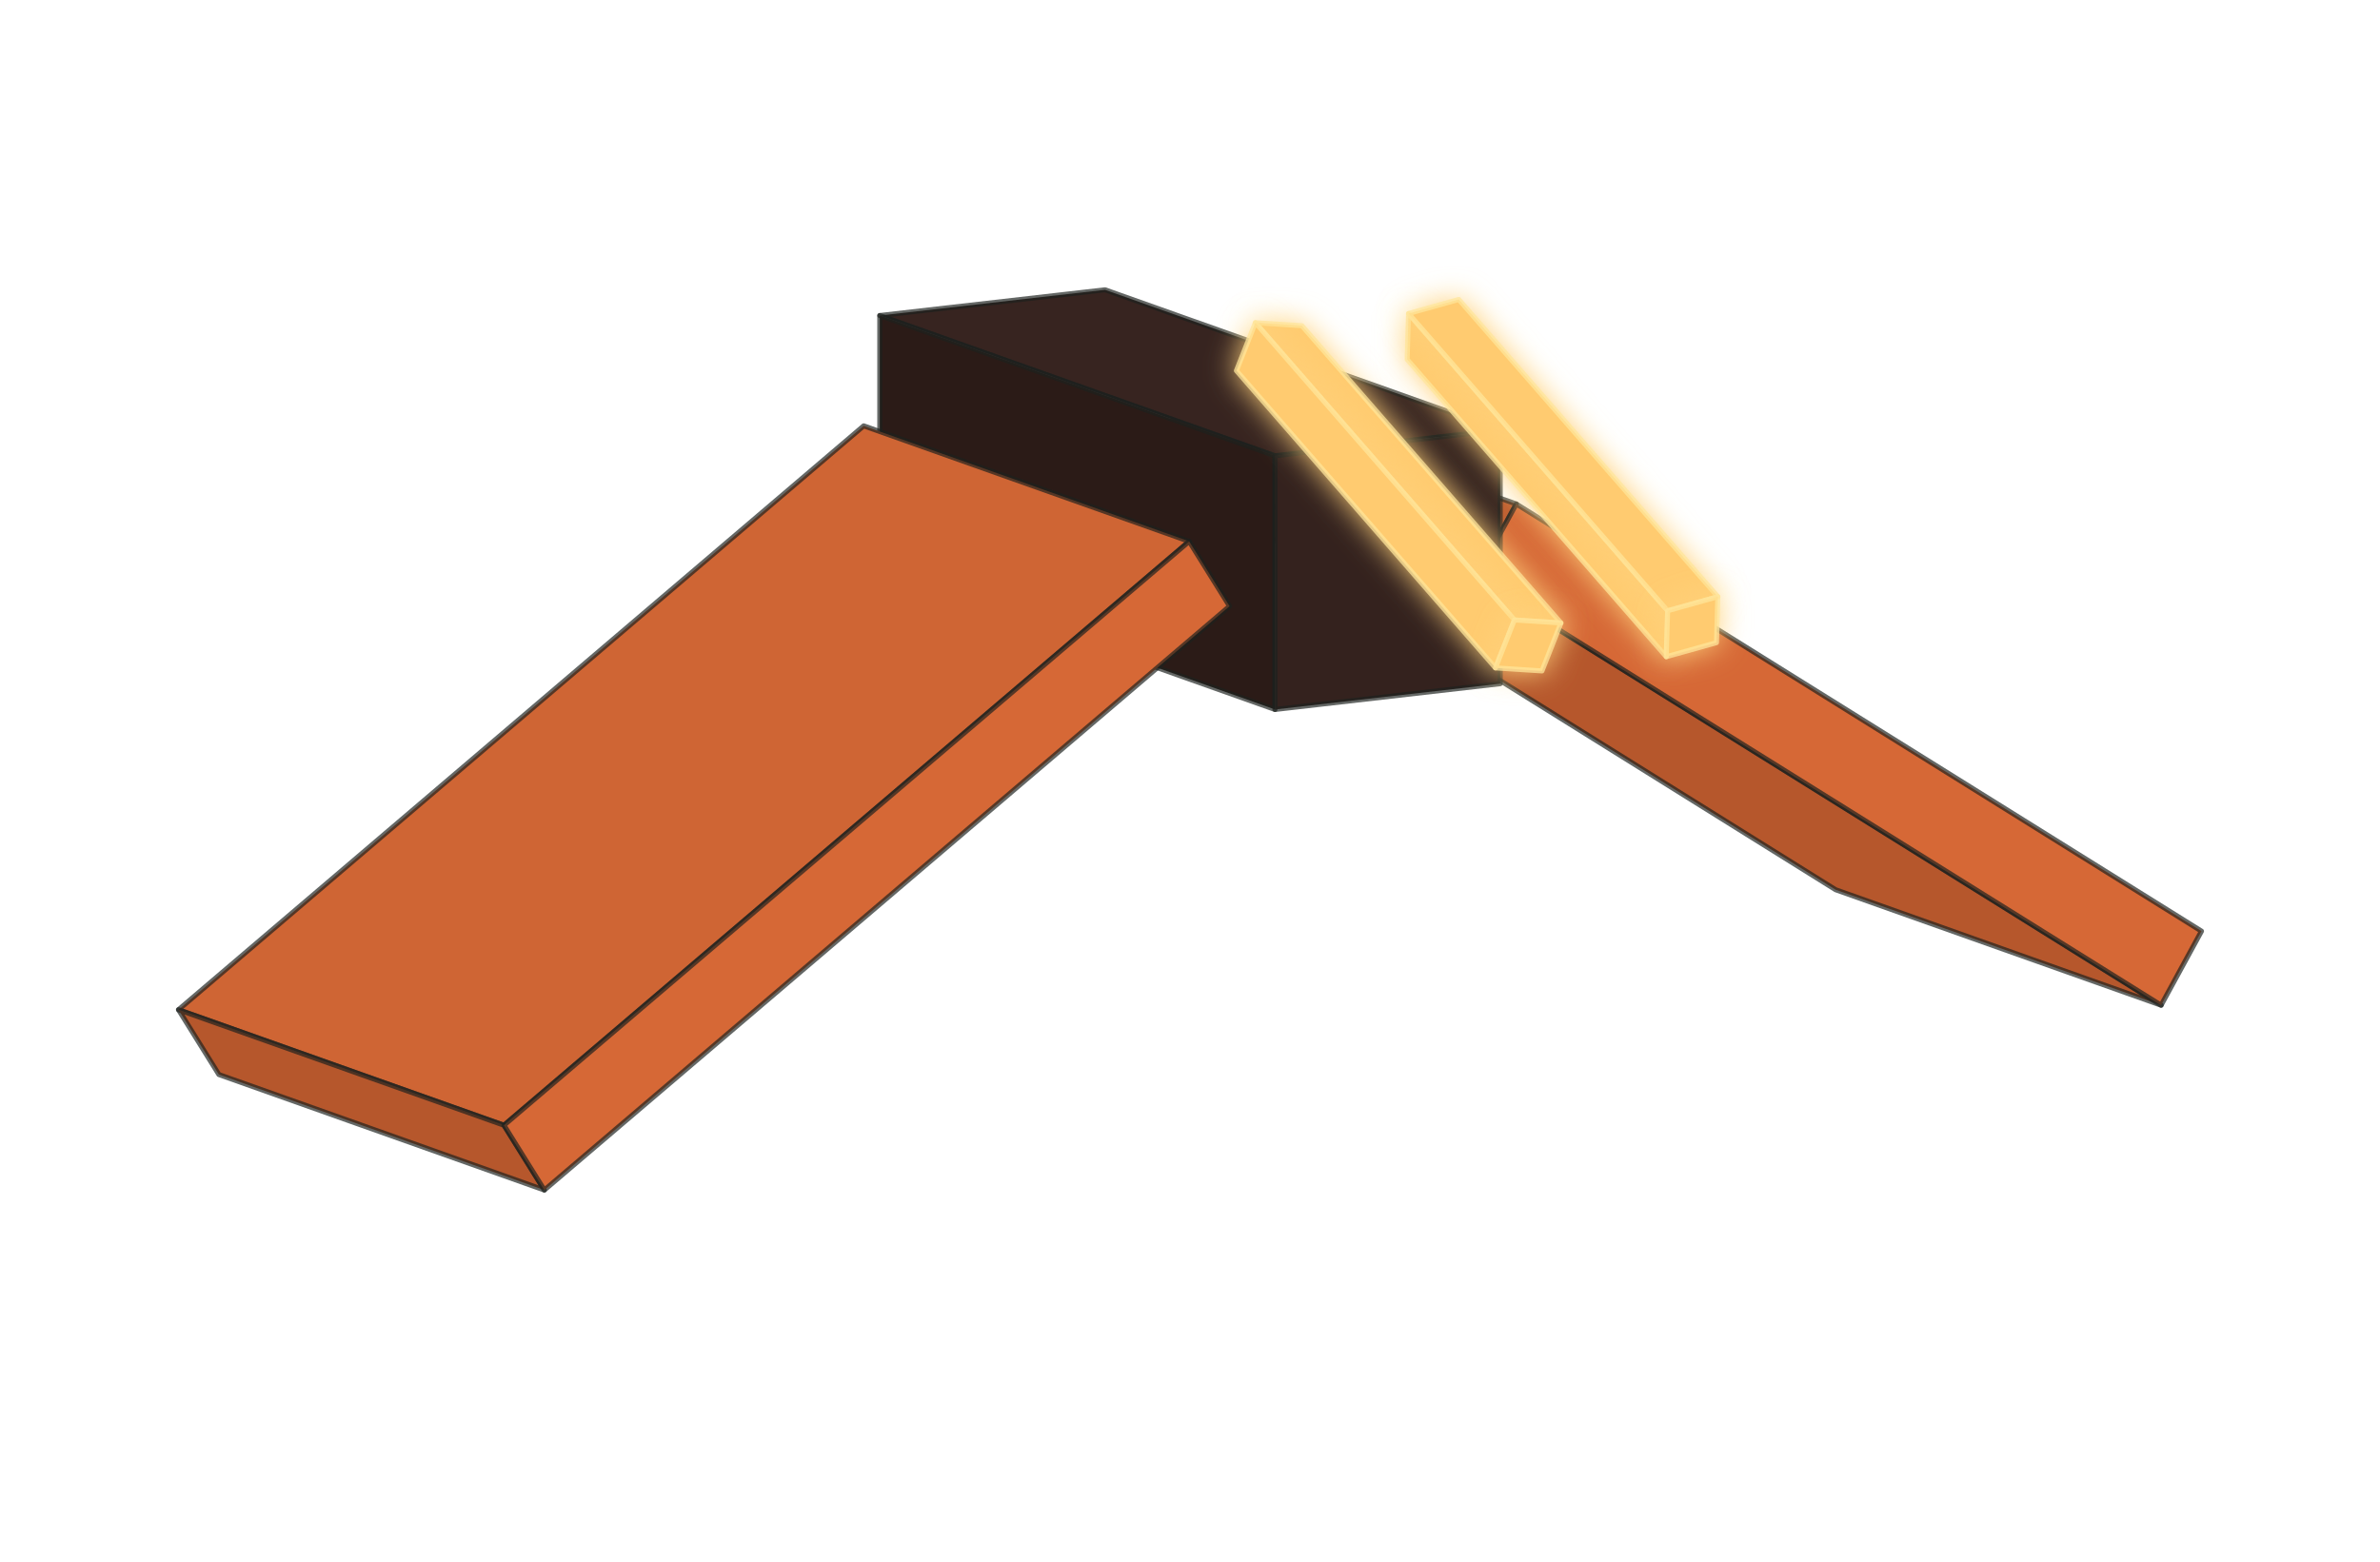
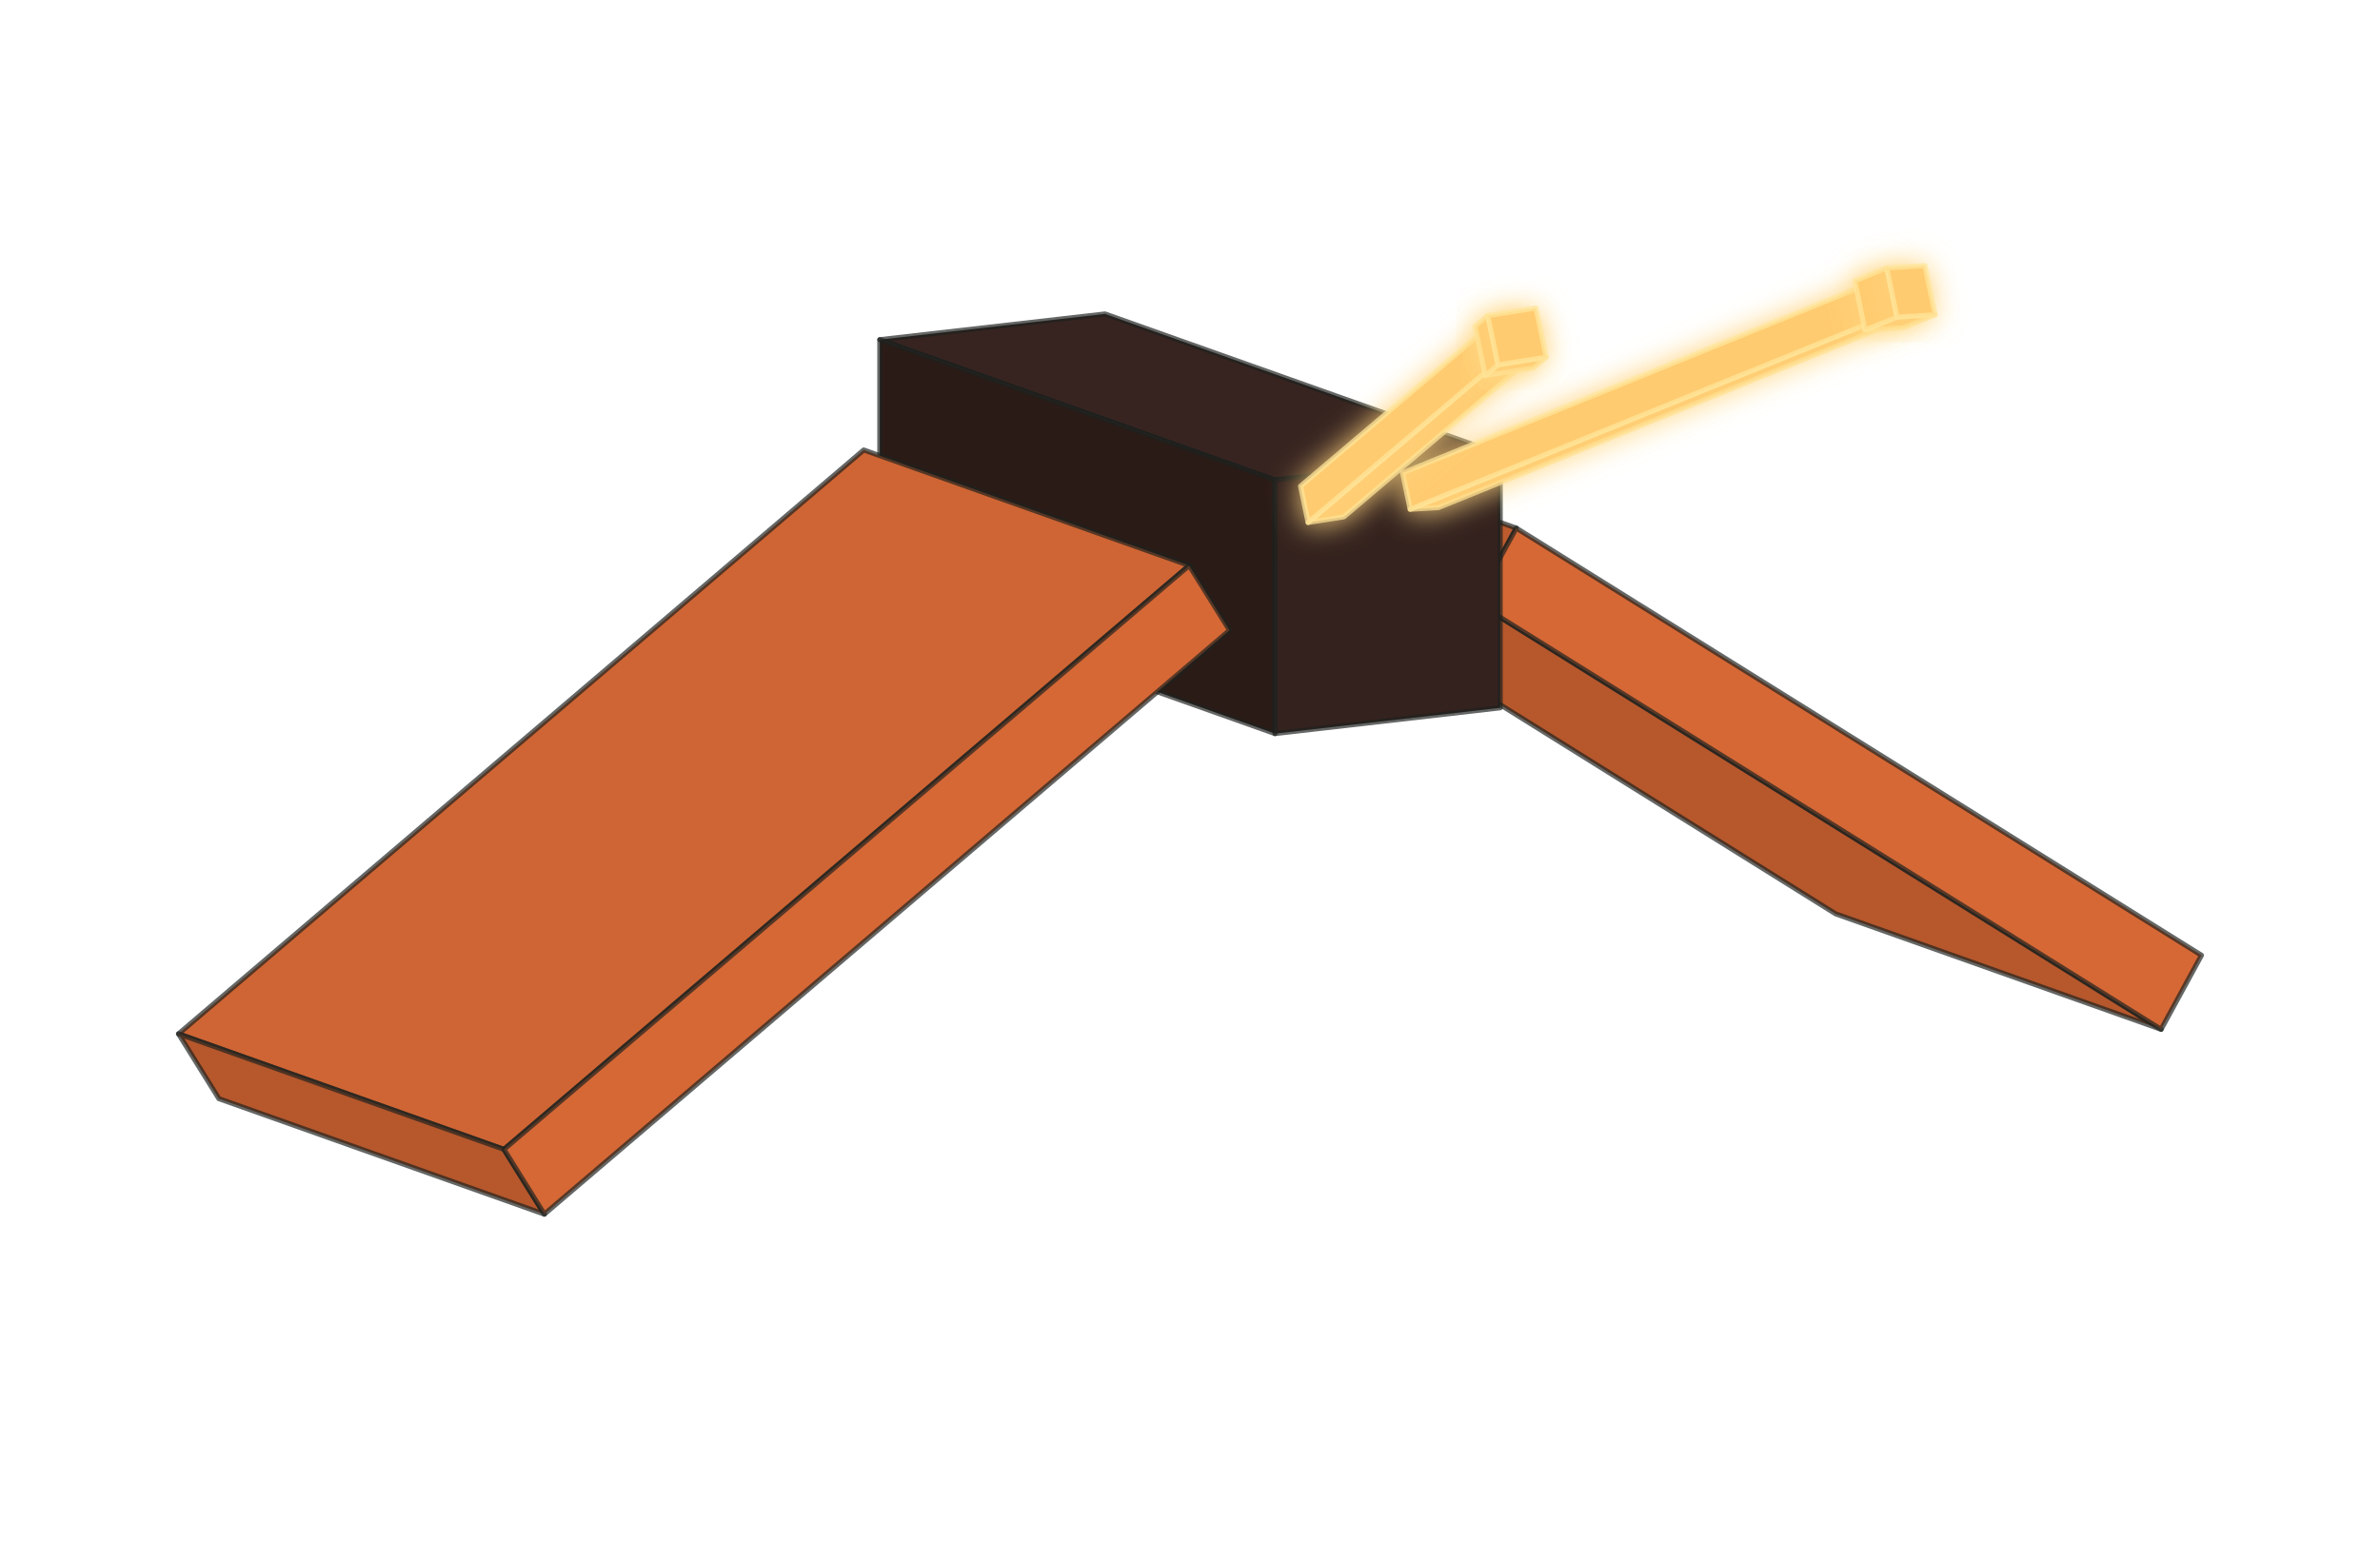
<svg xmlns="http://www.w3.org/2000/svg" width="640" height="420" viewBox="0 0 640 420" role="img" aria-labelledby="portrait-title">
  <defs>
    <filter id="portrait-glow" x="-80%" y="-80%" width="260%" height="260%">
      <feGaussianBlur stdDeviation="4" result="blur" />
      <feMerge>
        <feMergeNode in="blur" />
        <feMergeNode in="SourceGraphic" />
      </feMerge>
    </filter>
    <filter id="portrait-shadow" x="-40%" y="-80%" width="180%" height="260%">
      <feGaussianBlur stdDeviation="8" />
    </filter>
  </defs>
  <g>
-     <polygon points="581.14,270.35 396.88,155.46 309.36,124.39 493.62,239.29" fill="#b6572c" stroke="#1c211e" stroke-opacity=".68" stroke-width="1.35" stroke-linejoin="round" vector-effect="non-scaling-stroke" />
-     <polygon points="396.88,155.46 407.74,135.54 320.22,104.47 309.36,124.39" fill="#bc5b2e" stroke="#1c211e" stroke-opacity=".68" stroke-width="1.35" stroke-linejoin="round" vector-effect="non-scaling-stroke" />
-     <polygon points="581.14,270.35 592.00,250.43 407.74,135.54 396.88,155.46" fill="#d66836" stroke="#1c211e" stroke-opacity=".68" stroke-width="1.35" stroke-linejoin="round" vector-effect="non-scaling-stroke" />
-     <polygon points="403.42,115.66 297.15,77.94 236.58,84.86 342.85,122.58" fill="#372420" stroke="#1c211e" stroke-opacity=".68" stroke-width="1.35" stroke-linejoin="round" vector-effect="non-scaling-stroke" />
-     <polygon points="342.85,190.81 342.85,122.58 236.58,84.86 236.58,153.09" fill="#2b1b17" stroke="#1c211e" stroke-opacity=".68" stroke-width="1.35" stroke-linejoin="round" vector-effect="non-scaling-stroke" />
-     <polygon points="319.78,145.60 232.26,114.53 48.00,271.56 135.52,302.63" fill="#cf6534" stroke="#1c211e" stroke-opacity=".68" stroke-width="1.35" stroke-linejoin="round" vector-effect="non-scaling-stroke" />
-     <polygon points="403.42,183.88 403.42,115.66 342.85,122.58 342.85,190.81" fill="#34221e" stroke="#1c211e" stroke-opacity=".68" stroke-width="1.35" stroke-linejoin="round" vector-effect="non-scaling-stroke" />
-     <polygon points="146.38,320.06 135.52,302.63 48.00,271.56 58.86,289.00" fill="#b6572c" stroke="#1c211e" stroke-opacity=".68" stroke-width="1.35" stroke-linejoin="round" vector-effect="non-scaling-stroke" />
-     <polygon points="448.07,176.62 448.44,164.26 378.77,84.32 378.40,96.68" fill="#ffcb6f" stroke="#ffe59a" stroke-opacity=".74" stroke-width="1.35" stroke-linejoin="round" vector-effect="non-scaling-stroke" filter="url(#portrait-glow)" />
-     <polygon points="461.94,160.48 392.27,80.54 378.77,84.32 448.44,164.26" fill="#ffcb6f" stroke="#ffe59a" stroke-opacity=".74" stroke-width="1.35" stroke-linejoin="round" vector-effect="non-scaling-stroke" filter="url(#portrait-glow)" />
-     <polygon points="330.64,163.03 319.78,145.60 135.52,302.63 146.38,320.06" fill="#d66836" stroke="#1c211e" stroke-opacity=".68" stroke-width="1.35" stroke-linejoin="round" vector-effect="non-scaling-stroke" />
-     <polygon points="419.75,167.54 350.09,87.60 337.58,86.79 407.24,166.73" fill="#ffcb6f" stroke="#ffe59a" stroke-opacity=".74" stroke-width="1.35" stroke-linejoin="round" vector-effect="non-scaling-stroke" filter="url(#portrait-glow)" />
-     <polygon points="402.14,179.63 407.24,166.73 337.58,86.79 332.48,99.69" fill="#ffcb6f" stroke="#ffe59a" stroke-opacity=".74" stroke-width="1.35" stroke-linejoin="round" vector-effect="non-scaling-stroke" filter="url(#portrait-glow)" />
-     <polygon points="461.57,172.84 461.94,160.48 448.44,164.26 448.07,176.62" fill="#ffcb6f" stroke="#ffe59a" stroke-opacity=".74" stroke-width="1.35" stroke-linejoin="round" vector-effect="non-scaling-stroke" filter="url(#portrait-glow)" />
-     <polygon points="414.65,180.44 419.75,167.54 407.24,166.73 402.14,179.63" fill="#ffcb6f" stroke="#ffe59a" stroke-opacity=".74" stroke-width="1.35" stroke-linejoin="round" vector-effect="non-scaling-stroke" filter="url(#portrait-glow)" />
+     <polygon points="581.14,276.84 396.88,161.95 309.36,130.88 493.62,245.78" fill="#b6572c" stroke="#1c211e" stroke-opacity=".68" stroke-width="1.35" stroke-linejoin="round" vector-effect="non-scaling-stroke" />
+     <polygon points="396.88,161.95 407.74,142.03 320.22,110.96 309.36,130.88" fill="#bc5b2e" stroke="#1c211e" stroke-opacity=".68" stroke-width="1.35" stroke-linejoin="round" vector-effect="non-scaling-stroke" />
+     <polygon points="581.14,276.84 592.00,256.92 407.74,142.03 396.88,161.95" fill="#d66836" stroke="#1c211e" stroke-opacity=".68" stroke-width="1.35" stroke-linejoin="round" vector-effect="non-scaling-stroke" />
+     <polygon points="403.42,122.15 297.15,84.43 236.58,91.35 342.85,129.07" fill="#372420" stroke="#1c211e" stroke-opacity=".68" stroke-width="1.35" stroke-linejoin="round" vector-effect="non-scaling-stroke" />
+     <polygon points="342.85,197.30 342.85,129.07 236.58,91.35 236.58,159.58" fill="#2b1b17" stroke="#1c211e" stroke-opacity=".68" stroke-width="1.35" stroke-linejoin="round" vector-effect="non-scaling-stroke" />
+     <polygon points="319.78,152.09 232.26,121.02 48.00,278.05 135.52,309.12" fill="#cf6534" stroke="#1c211e" stroke-opacity=".68" stroke-width="1.35" stroke-linejoin="round" vector-effect="non-scaling-stroke" />
+     <polygon points="403.42,190.37 403.42,122.15 342.85,129.07 342.85,197.30" fill="#34221e" stroke="#1c211e" stroke-opacity=".68" stroke-width="1.35" stroke-linejoin="round" vector-effect="non-scaling-stroke" />
+     <polygon points="146.38,326.55 135.52,309.12 48.00,278.05 58.86,295.49" fill="#b6572c" stroke="#1c211e" stroke-opacity=".68" stroke-width="1.35" stroke-linejoin="round" vector-effect="non-scaling-stroke" />
+     <polygon points="330.64,169.52 319.78,152.09 135.52,309.12 146.38,326.55" fill="#d66836" stroke="#1c211e" stroke-opacity=".68" stroke-width="1.35" stroke-linejoin="round" vector-effect="non-scaling-stroke" />
+     <polygon points="514.38,84.77 506.78,85.23 379.20,136.97 386.80,136.52" fill="#ffcb6f" stroke="#ffe59a" stroke-opacity=".74" stroke-width="1.35" stroke-linejoin="round" vector-effect="non-scaling-stroke" filter="url(#portrait-glow)" />
+     <polygon points="506.78,85.23 504.74,75.44 377.16,127.18 379.20,136.97" fill="#ffcb6f" stroke="#ffe59a" stroke-opacity=".74" stroke-width="1.35" stroke-linejoin="round" vector-effect="non-scaling-stroke" filter="url(#portrait-glow)" />
+     <polygon points="412.03,96.06 402.43,97.57 351.76,140.52 361.36,139.01" fill="#ffcb6f" stroke="#ffe59a" stroke-opacity=".74" stroke-width="1.35" stroke-linejoin="round" vector-effect="non-scaling-stroke" filter="url(#portrait-glow)" />
+     <polygon points="402.43,97.57 400.39,87.79 349.73,130.74 351.76,140.52" fill="#ffcb6f" stroke="#ffe59a" stroke-opacity=".74" stroke-width="1.35" stroke-linejoin="round" vector-effect="non-scaling-stroke" filter="url(#portrait-glow)" />
+     <polygon points="514.38,84.77 512.34,74.99 504.74,75.44 506.78,85.23" fill="#ffcb6f" stroke="#ffe59a" stroke-opacity=".74" stroke-width="1.35" stroke-linejoin="round" vector-effect="non-scaling-stroke" filter="url(#portrait-glow)" />
+     <polygon points="520.38,84.66 510.11,85.27 501.50,88.76 511.76,88.15" fill="#ffcb6f" stroke="#ffe59a" stroke-opacity=".74" stroke-width="1.35" stroke-linejoin="round" vector-effect="non-scaling-stroke" filter="url(#portrait-glow)" />
+     <polygon points="510.11,85.27 507.36,72.06 498.75,75.55 501.50,88.76" fill="#ffcb6f" stroke="#ffe59a" stroke-opacity=".74" stroke-width="1.35" stroke-linejoin="round" vector-effect="non-scaling-stroke" filter="url(#portrait-glow)" />
+     <polygon points="520.38,84.66 517.62,71.45 507.36,72.06 510.11,85.27" fill="#ffcb6f" stroke="#ffe59a" stroke-opacity=".74" stroke-width="1.35" stroke-linejoin="round" vector-effect="non-scaling-stroke" filter="url(#portrait-glow)" />
+     <polygon points="412.03,96.06 409.99,86.27 400.39,87.79 402.43,97.57" fill="#ffcb6f" stroke="#ffe59a" stroke-opacity=".74" stroke-width="1.35" stroke-linejoin="round" vector-effect="non-scaling-stroke" filter="url(#portrait-glow)" />
+     <polygon points="415.78,96.06 402.82,98.10 399.40,101.00 412.35,98.96" fill="#ffcb6f" stroke="#ffe59a" stroke-opacity=".74" stroke-width="1.35" stroke-linejoin="round" vector-effect="non-scaling-stroke" filter="url(#portrait-glow)" />
+     <polygon points="402.82,98.10 400.07,84.89 396.65,87.79 399.40,101.00" fill="#ffcb6f" stroke="#ffe59a" stroke-opacity=".74" stroke-width="1.35" stroke-linejoin="round" vector-effect="non-scaling-stroke" filter="url(#portrait-glow)" />
+     <polygon points="415.78,96.06 413.02,82.85 400.07,84.89 402.82,98.10" fill="#ffcb6f" stroke="#ffe59a" stroke-opacity=".74" stroke-width="1.35" stroke-linejoin="round" vector-effect="non-scaling-stroke" filter="url(#portrait-glow)" />
  </g>
</svg>
